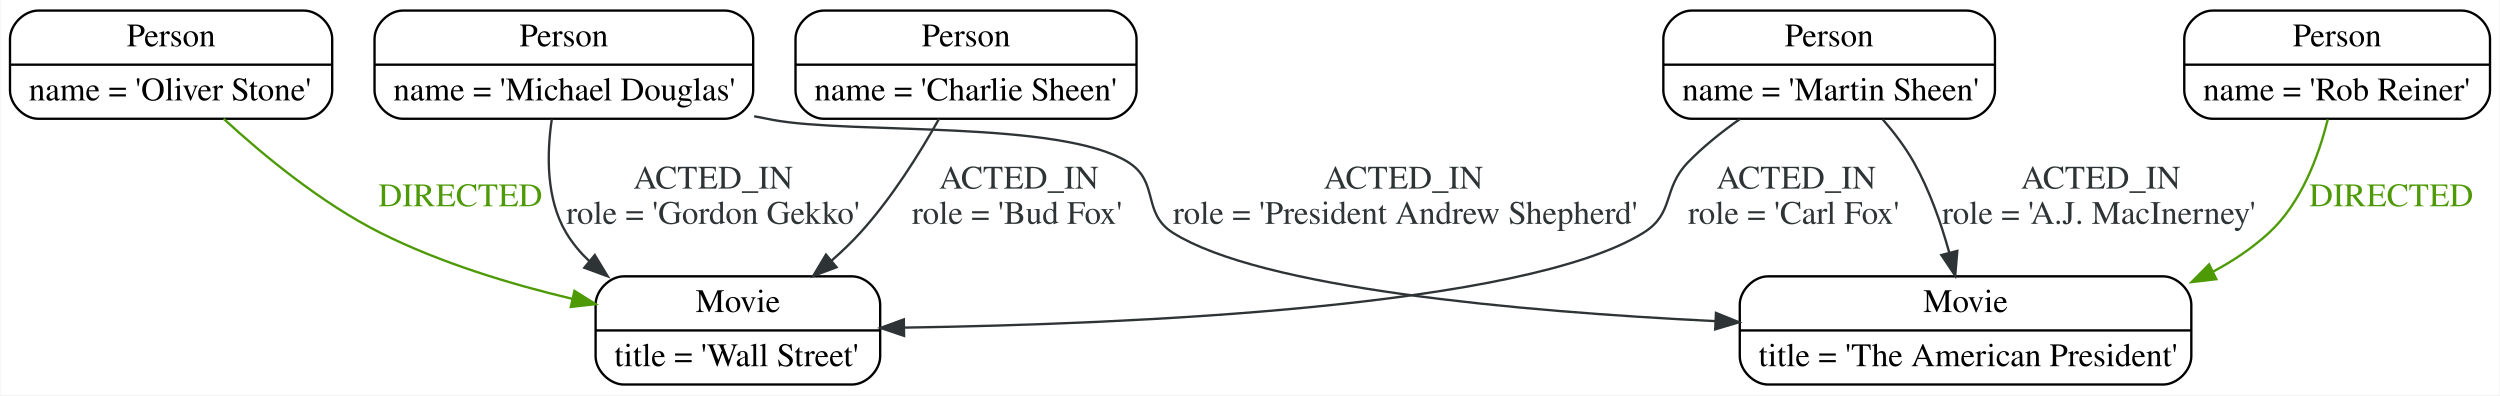
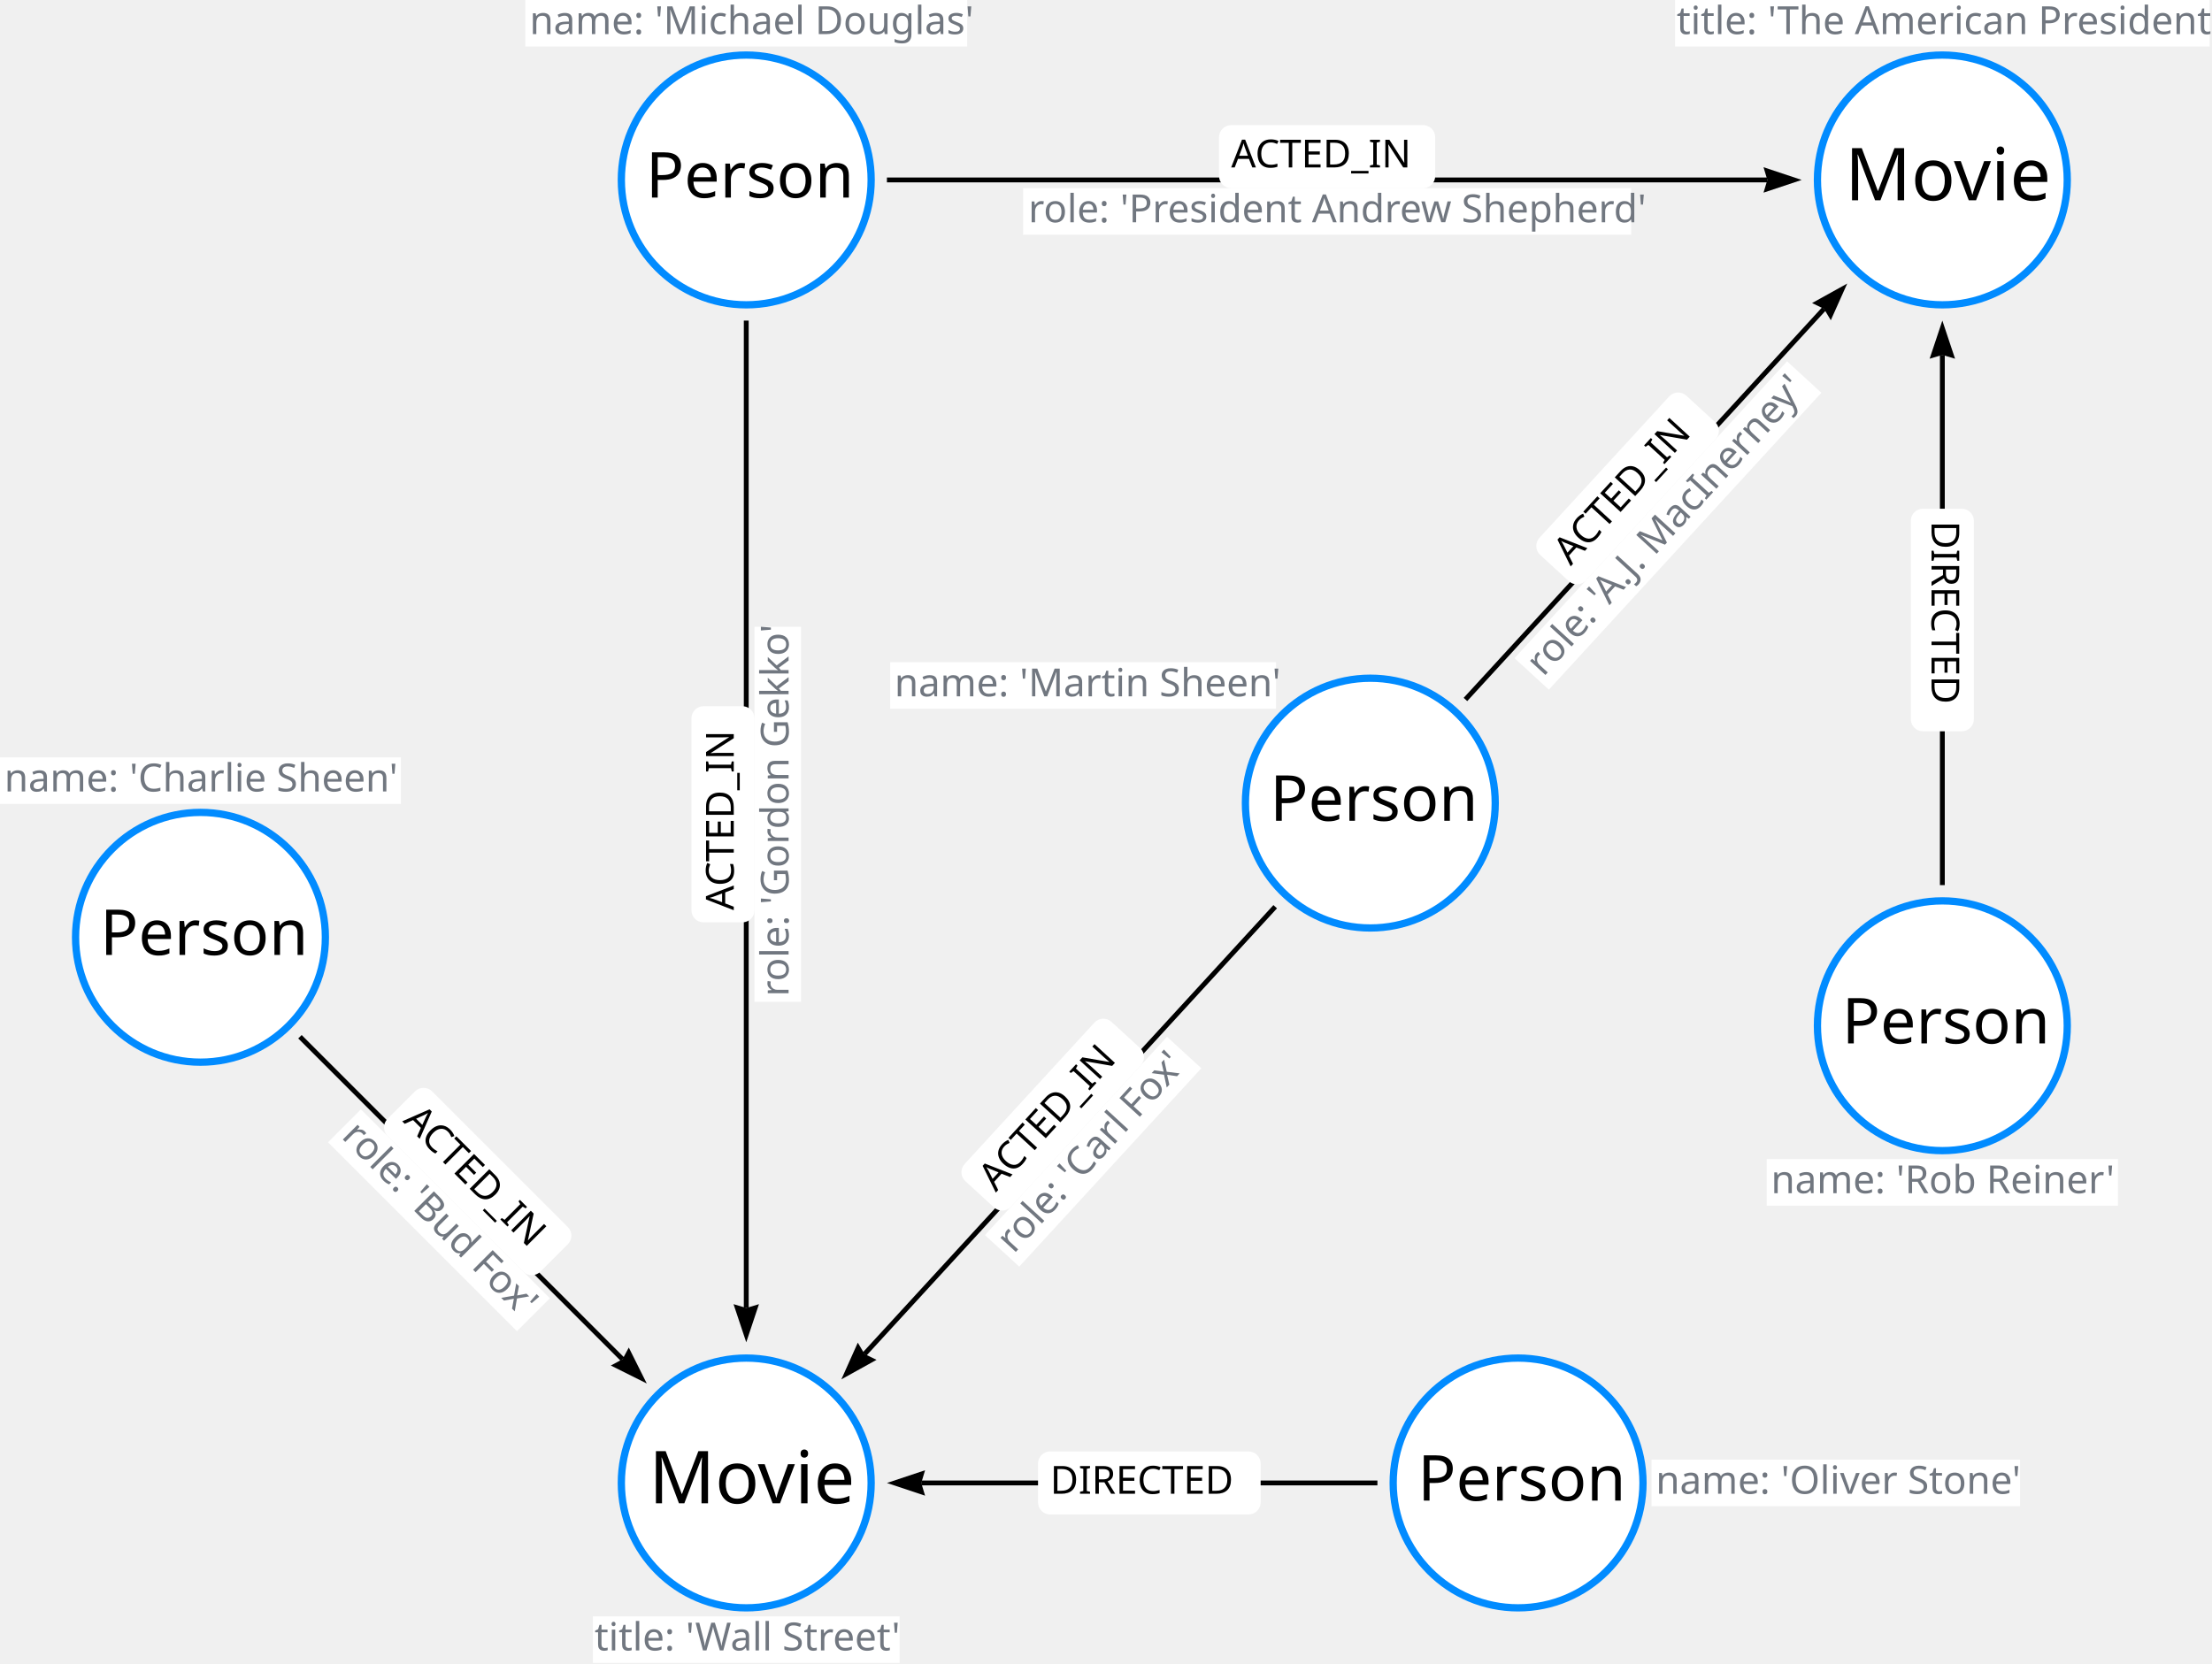
- <svg xmlns="http://www.w3.org/2000/svg" width="1063pt" height="168pt" viewBox="0.00 0.00 1062.50 168.00">
-   <g id="graph0" class="graph" transform="scale(1 1) rotate(0) translate(4 164)">
-     <polygon fill="white" stroke="transparent" points="-4,4 -4,-164 1058.5,-164 1058.5,4 -4,4" />
-     <g id="node1" class="node">
-       <path fill="none" stroke="black" d="M346,-113.5C346,-113.5 467,-113.5 467,-113.5 473,-113.5 479,-119.5 479,-125.5 479,-125.5 479,-147.5 479,-147.5 479,-153.5 473,-159.5 467,-159.5 467,-159.5 346,-159.5 346,-159.5 340,-159.5 334,-153.5 334,-147.5 334,-147.5 334,-125.5 334,-125.5 334,-119.5 340,-113.5 346,-113.5" />
-       <text text-anchor="middle" x="406.5" y="-144.3" font-family="Times,serif" font-size="14.00">Person</text>
-       <polyline fill="none" stroke="black" points="334,-136.5 479,-136.5 " />
-       <text text-anchor="start" x="342" y="-121.3" font-family="Times,serif" font-size="14.00">name = 'Charlie Sheen'</text>
-     </g>
-     <g id="node2" class="node">
-       <path fill="none" stroke="black" d="M261,-0.5C261,-0.5 358,-0.5 358,-0.5 364,-0.5 370,-6.5 370,-12.5 370,-12.5 370,-34.5 370,-34.5 370,-40.5 364,-46.5 358,-46.5 358,-46.5 261,-46.5 261,-46.5 255,-46.5 249,-40.5 249,-34.5 249,-34.5 249,-12.5 249,-12.5 249,-6.5 255,-0.5 261,-0.5" />
-       <text text-anchor="middle" x="309.5" y="-31.3" font-family="Times,serif" font-size="14.00">Movie</text>
-       <polyline fill="none" stroke="black" points="249,-23.5 370,-23.5 " />
-       <text text-anchor="start" x="257" y="-8.3" font-family="Times,serif" font-size="14.00">title = 'Wall Street'</text>
-     </g>
-     <g id="edge1" class="edge">
-       <path fill="none" stroke="#2e3436" d="M395.05,-113.5C386.84,-98.87 374.89,-79.71 361.5,-65 357.79,-60.93 353.64,-56.96 349.34,-53.19" />
-       <polygon fill="#2e3436" stroke="#2e3436" points="351.44,-50.38 341.52,-46.66 346.95,-55.75 351.44,-50.38" />
-       <text text-anchor="middle" x="429" y="-83.8" font-family="Times,serif" font-size="14.00" fill="#2e3436">ACTED_IN</text>
-       <text text-anchor="start" x="383.5" y="-68.8" font-family="Times,serif" font-size="14.00" fill="#2e3436">role = 'Bud Fox'</text>
-     </g>
-     <g id="node3" class="node">
-       <path fill="none" stroke="black" d="M715,-113.5C715,-113.5 832,-113.5 832,-113.5 838,-113.5 844,-119.5 844,-125.5 844,-125.5 844,-147.5 844,-147.5 844,-153.5 838,-159.5 832,-159.5 832,-159.5 715,-159.5 715,-159.5 709,-159.5 703,-153.5 703,-147.5 703,-147.5 703,-125.5 703,-125.5 703,-119.5 709,-113.5 715,-113.5" />
-       <text text-anchor="middle" x="773.5" y="-144.3" font-family="Times,serif" font-size="14.00">Person</text>
-       <polyline fill="none" stroke="black" points="703,-136.5 844,-136.5 " />
-       <text text-anchor="start" x="711" y="-121.3" font-family="Times,serif" font-size="14.00">name = 'Martin Sheen'</text>
-     </g>
-     <g id="edge3" class="edge">
-       <path fill="none" stroke="#2e3436" d="M735.47,-113.31C727.73,-107.87 719.98,-101.67 713.5,-95 702.5,-83.68 707.91,-73.32 694.5,-65 643.61,-33.41 476.92,-26.18 380.38,-24.7" />
-       <polygon fill="#2e3436" stroke="#2e3436" points="380.16,-21.19 370.11,-24.56 380.06,-28.19 380.16,-21.19" />
-       <text text-anchor="middle" x="759.5" y="-83.8" font-family="Times,serif" font-size="14.00" fill="#2e3436">ACTED_IN</text>
-       <text text-anchor="start" x="713.5" y="-68.8" font-family="Times,serif" font-size="14.00" fill="#2e3436">role = 'Carl Fox'</text>
-     </g>
-     <g id="node4" class="node">
-       <path fill="none" stroke="black" d="M747.5,-0.5C747.5,-0.5 915.5,-0.5 915.5,-0.5 921.5,-0.5 927.5,-6.5 927.5,-12.5 927.5,-12.5 927.5,-34.5 927.5,-34.5 927.5,-40.5 921.5,-46.5 915.5,-46.5 915.5,-46.5 747.5,-46.5 747.5,-46.5 741.5,-46.5 735.5,-40.5 735.5,-34.5 735.5,-34.5 735.5,-12.5 735.5,-12.5 735.5,-6.5 741.5,-0.5 747.5,-0.5" />
-       <text text-anchor="middle" x="831.5" y="-31.3" font-family="Times,serif" font-size="14.00">Movie</text>
-       <polyline fill="none" stroke="black" points="735.5,-23.5 927.5,-23.5 " />
-       <text text-anchor="start" x="743.5" y="-8.3" font-family="Times,serif" font-size="14.00">title = 'The American President'</text>
-     </g>
-     <g id="edge2" class="edge">
-       <path fill="none" stroke="#2e3436" d="M796.27,-113.25C801.14,-107.64 805.89,-101.39 809.5,-95 816.16,-83.23 821.06,-69.19 824.53,-56.75" />
-       <polygon fill="#2e3436" stroke="#2e3436" points="828,-57.32 827.11,-46.76 821.22,-55.57 828,-57.32" />
-       <text text-anchor="middle" x="889" y="-83.8" font-family="Times,serif" font-size="14.00" fill="#2e3436">ACTED_IN</text>
-       <text text-anchor="start" x="821.5" y="-68.8" font-family="Times,serif" font-size="14.00" fill="#2e3436">role = 'A.J. MacInerney'</text>
-     </g>
-     <g id="node5" class="node">
-       <path fill="none" stroke="black" d="M167,-113.5C167,-113.5 304,-113.5 304,-113.5 310,-113.5 316,-119.5 316,-125.5 316,-125.5 316,-147.5 316,-147.5 316,-153.5 310,-159.5 304,-159.5 304,-159.5 167,-159.5 167,-159.5 161,-159.5 155,-153.5 155,-147.5 155,-147.5 155,-125.5 155,-125.5 155,-119.5 161,-113.5 167,-113.5" />
-       <text text-anchor="middle" x="235.5" y="-144.3" font-family="Times,serif" font-size="14.00">Person</text>
-       <polyline fill="none" stroke="black" points="155,-136.5 316,-136.5 " />
-       <text text-anchor="start" x="163" y="-121.3" font-family="Times,serif" font-size="14.00">name = 'Michael Douglas'</text>
-     </g>
-     <g id="edge4" class="edge">
-       <path fill="none" stroke="#2e3436" d="M230.37,-113.29C228.21,-98.57 227.89,-79.39 236.5,-65 239.18,-60.53 242.54,-56.51 246.35,-52.92" />
-       <polygon fill="#2e3436" stroke="#2e3436" points="248.65,-55.56 254.15,-46.5 244.2,-50.15 248.65,-55.56" />
-       <text text-anchor="middle" x="299" y="-83.8" font-family="Times,serif" font-size="14.00" fill="#2e3436">ACTED_IN</text>
-       <text text-anchor="start" x="236.5" y="-68.8" font-family="Times,serif" font-size="14.00" fill="#2e3436">role = 'Gordon Gekko'</text>
-     </g>
-     <g id="edge5" class="edge">
-       <path fill="none" stroke="#2e3436" d="M316.41,-114.57C319.13,-114.02 321.84,-113.49 324.5,-113 357.73,-106.85 446.91,-113.02 475.5,-95 488.85,-86.58 481.15,-73.42 494.5,-65 531.85,-41.43 641.02,-31.58 725.08,-27.46" />
-       <polygon fill="#2e3436" stroke="#2e3436" points="725.38,-30.95 735.2,-26.98 725.05,-23.96 725.38,-30.95" />
-       <text text-anchor="middle" x="592.5" y="-83.8" font-family="Times,serif" font-size="14.00" fill="#2e3436">ACTED_IN</text>
-       <text text-anchor="start" x="494.5" y="-68.8" font-family="Times,serif" font-size="14.00" fill="#2e3436">role = 'President Andrew Shepherd'</text>
-     </g>
-     <g id="node6" class="node">
-       <path fill="none" stroke="black" d="M12,-113.5C12,-113.5 125,-113.5 125,-113.5 131,-113.5 137,-119.5 137,-125.5 137,-125.5 137,-147.5 137,-147.5 137,-153.5 131,-159.5 125,-159.5 125,-159.5 12,-159.5 12,-159.5 6,-159.5 0,-153.5 0,-147.5 0,-147.5 0,-125.5 0,-125.5 0,-119.5 6,-113.5 12,-113.5" />
-       <text text-anchor="middle" x="68.5" y="-144.3" font-family="Times,serif" font-size="14.00">Person</text>
-       <polyline fill="none" stroke="black" points="0,-136.5 137,-136.5 " />
-       <text text-anchor="start" x="8" y="-121.3" font-family="Times,serif" font-size="14.00">name = 'Oliver Stone'</text>
-     </g>
-     <g id="edge6" class="edge">
-       <path fill="none" stroke="#4e9a06" d="M90.85,-113.48C107.84,-97.87 132.48,-77.56 157.5,-65 182.82,-52.29 212.58,-43.23 239.03,-36.95" />
-       <polygon fill="#4e9a06" stroke="#4e9a06" points="240.01,-40.32 248.98,-34.68 238.46,-33.49 240.01,-40.32" />
-       <text text-anchor="middle" x="191.5" y="-76.3" font-family="Times,serif" font-size="14.00" fill="#4e9a06">DIRECTED</text>
-     </g>
-     <g id="node7" class="node">
-       <path fill="none" stroke="black" d="M936.5,-113.5C936.5,-113.5 1042.5,-113.5 1042.5,-113.5 1048.5,-113.5 1054.5,-119.5 1054.5,-125.5 1054.5,-125.5 1054.5,-147.5 1054.5,-147.5 1054.5,-153.5 1048.5,-159.5 1042.5,-159.5 1042.5,-159.5 936.5,-159.5 936.5,-159.5 930.5,-159.5 924.5,-153.5 924.5,-147.5 924.5,-147.5 924.5,-125.5 924.5,-125.5 924.5,-119.5 930.5,-113.5 936.5,-113.5" />
-       <text text-anchor="middle" x="989.5" y="-144.3" font-family="Times,serif" font-size="14.00">Person</text>
-       <polyline fill="none" stroke="black" points="924.5,-136.5 1054.5,-136.5 " />
-       <text text-anchor="start" x="932.5" y="-121.3" font-family="Times,serif" font-size="14.00">name = 'Rob Reiner'</text>
-     </g>
-     <g id="edge7" class="edge">
-       <path fill="none" stroke="#4e9a06" d="M985.53,-113.24C981.65,-97.72 974.25,-77.62 960.5,-65 953.44,-58.52 945.35,-53.08 936.74,-48.51" />
-       <polygon fill="#4e9a06" stroke="#4e9a06" points="938.12,-45.29 927.6,-44.05 935.06,-51.58 938.12,-45.29" />
-       <text text-anchor="middle" x="1012.5" y="-76.3" font-family="Times,serif" font-size="14.00" fill="#4e9a06">DIRECTED</text>
+ <svg xmlns="http://www.w3.org/2000/svg" width="912" height="686" viewBox="0 0 912 686">
+   <defs>
+     <style type="text/css" />
+   </defs>
+   <g transform="translate(21741.106 -6928.059) scale(1)">
+     <g class="relationship">
+       <g transform="translate(-21115.202 7539.59) rotate(180)" stroke-width="2" stroke="#000000">
+         <path d="M 58 0 L 246.072 0" />
+         <polygon points="-14.155,0 -15.728,5.243 0,0 -15.728,-5.243" fill="#000000" transform="translate(260.2268 0) rotate(0)" stroke="none" />
+       </g>
+       <g transform="translate(-21267.238 7539.59) rotate(360) translate(0 -13)">
+         <g transform="translate(0 0)">
+           <g transform="translate(-45.89062 0)" fill="#ffffff" stroke="#000000" stroke-width="0">
+             <rect x="0" y="0" width="91.781" height="26" rx="5" ry="5" stroke="none" />
+             <text xml:space="preserve" x="5" y="17.457" stroke="none" text-anchor="left" font-family="sans-serif" font-size="16" font-weight="normal" fill="#000000">DIRECTED</text>
+           </g>
+         </g>
+       </g>
+     </g>
+     <g class="relationship">
+       <g transform="translate(-21433.429 7002.259) rotate(90)" stroke-width="2" stroke="#000000">
+         <path d="M 58 0 L 465.176 0" />
+         <polygon points="-14.155,0 -15.728,5.243 0,0 -15.728,-5.243" fill="#000000" transform="translate(479.3316 0) rotate(0)" stroke="none" />
+       </g>
+       <g transform="translate(-21433.429 7263.847) rotate(270) translate(0 -22.6)">
+         <g transform="translate(0 0)">
+           <g transform="translate(-44.5625 0)" fill="#ffffff" stroke="#000000" stroke-width="0">
+             <rect x="0" y="0" width="89.125" height="26" rx="5" ry="5" stroke="none" />
+             <text xml:space="preserve" x="5" y="17.457" stroke="none" text-anchor="left" font-family="sans-serif" font-size="16" font-weight="normal" fill="#000000">ACTED_IN</text>
+           </g>
+         </g>
+         <g transform="translate(0 26)">
+           <g transform="translate(-77.3125 0)" fill="white">
+             <rect x="0" y="0" width="154.625" height="19.2" rx="0" ry="0" stroke="none" />
+             <g font-family="sans-serif" font-size="16" font-weight="normal" fill="#717780" text-anchor="end">
+               <text xml:space="preserve" x="35.57" y="14.057" stroke="none">role:</text>
+               <text xml:space="preserve" x="40.016" y="14.057" stroke="none" text-anchor="start">'Gordon Gekko'</text>
+             </g>
+           </g>
+         </g>
+       </g>
+     </g>
+     <g class="relationship">
+       <g transform="translate(-21176.125 7259.232) rotate(132.5447)" stroke-width="2" stroke="#000000">
+         <path d="M 58 0 L 308.379 0" />
+         <polygon points="-14.155,0 -15.728,5.243 0,0 -15.728,-5.243" fill="#000000" transform="translate(322.5344 0) rotate(0)" stroke="none" />
+       </g>
+       <g transform="translate(-21299.991 7394.197) rotate(312.5447) translate(0 -22.6)">
+         <g transform="translate(0 0)">
+           <g transform="translate(-44.5625 0)" fill="#ffffff" stroke="#000000" stroke-width="0">
+             <rect x="0" y="0" width="89.125" height="26" rx="5" ry="5" stroke="none" />
+             <text xml:space="preserve" x="5" y="17.457" stroke="none" text-anchor="left" font-family="sans-serif" font-size="16" font-weight="normal" fill="#000000">ACTED_IN</text>
+           </g>
+         </g>
+         <g transform="translate(0 26)">
+           <g transform="translate(-55.51172 0)" fill="white">
+             <rect x="0" y="0" width="111.023" height="19.2" rx="0" ry="0" stroke="none" />
+             <g font-family="sans-serif" font-size="16" font-weight="normal" fill="#717780" text-anchor="end">
+               <text xml:space="preserve" x="35.57" y="14.057" stroke="none">role:</text>
+               <text xml:space="preserve" x="40.016" y="14.057" stroke="none" text-anchor="start">'Carl Fox'</text>
+             </g>
+           </g>
+         </g>
+       </g>
+     </g>
+     <g class="relationship">
+       <g transform="translate(-21433.429 7002.259) rotate(0)" stroke-width="2" stroke="#000000">
+         <path d="M 58 0 L 420.99 0" />
+         <polygon points="-14.155,0 -15.728,5.243 0,0 -15.728,-5.243" fill="#000000" transform="translate(435.1454 0) rotate(0)" stroke="none" />
+       </g>
+       <g transform="translate(-21193.934 7002.259) rotate(0) translate(0 -22.6)">
+         <g transform="translate(0 0)">
+           <g transform="translate(-44.5625 0)" fill="#ffffff" stroke="#000000" stroke-width="0">
+             <rect x="0" y="0" width="89.125" height="26" rx="5" ry="5" stroke="none" />
+             <text xml:space="preserve" x="5" y="17.457" stroke="none" text-anchor="left" font-family="sans-serif" font-size="16" font-weight="normal" fill="#000000">ACTED_IN</text>
+           </g>
+         </g>
+         <g transform="translate(0 26)">
+           <g transform="translate(-125.3477 0)" fill="white">
+             <rect x="0" y="0" width="250.695" height="19.2" rx="0" ry="0" stroke="none" />
+             <g font-family="sans-serif" font-size="16" font-weight="normal" fill="#717780" text-anchor="end">
+               <text xml:space="preserve" x="35.57" y="14.057" stroke="none">role:</text>
+               <text xml:space="preserve" x="40.016" y="14.057" stroke="none" text-anchor="start">'President Andrew Shepherd'</text>
+             </g>
+           </g>
+         </g>
+       </g>
+     </g>
+     <g class="relationship">
+       <g transform="translate(-21176.125 7259.232) rotate(-47.4553)" stroke-width="2" stroke="#000000">
+         <path d="M 58 0 L 276.637 0" />
+         <polygon points="-14.155,0 -15.728,5.243 0,0 -15.728,-5.243" fill="#000000" transform="translate(290.7924 0) rotate(0)" stroke="none" />
+       </g>
+       <g transform="translate(-21062.99 7135.96) rotate(-47.4553) translate(0 -22.6)">
+         <g transform="translate(0 0)">
+           <g transform="translate(-44.5625 0)" fill="#ffffff" stroke="#000000" stroke-width="0">
+             <rect x="0" y="0" width="89.125" height="26" rx="5" ry="5" stroke="none" />
+             <text xml:space="preserve" x="5" y="17.457" stroke="none" text-anchor="left" font-family="sans-serif" font-size="16" font-weight="normal" fill="#000000">ACTED_IN</text>
+           </g>
+         </g>
+         <g transform="translate(0 26)">
+           <g transform="translate(-83.08594 0)" fill="white">
+             <rect x="0" y="0" width="166.172" height="19.2" rx="0" ry="0" stroke="none" />
+             <g font-family="sans-serif" font-size="16" font-weight="normal" fill="#717780" text-anchor="end">
+               <text xml:space="preserve" x="35.57" y="14.057" stroke="none">role:</text>
+               <text xml:space="preserve" x="40.016" y="14.057" stroke="none" text-anchor="start">'A.J. MacInerney'</text>
+             </g>
+           </g>
+         </g>
+       </g>
+     </g>
+     <g class="relationship">
+       <g transform="translate(-21658.449 7314.57) rotate(45)" stroke-width="2" stroke="#000000">
+         <path d="M 58 0 L 246.072 0" />
+         <polygon points="-14.155,0 -15.728,5.243 0,0 -15.728,-5.243" fill="#000000" transform="translate(260.2268 0) rotate(0)" stroke="none" />
+       </g>
+       <g transform="translate(-21550.944 7422.076) rotate(45) translate(0 -22.6)">
+         <g transform="translate(0 0)">
+           <g transform="translate(-44.5625 0)" fill="#ffffff" stroke="#000000" stroke-width="0">
+             <rect x="0" y="0" width="89.125" height="26" rx="5" ry="5" stroke="none" />
+             <text xml:space="preserve" x="5" y="17.457" stroke="none" text-anchor="left" font-family="sans-serif" font-size="16" font-weight="normal" fill="#000000">ACTED_IN</text>
+           </g>
+         </g>
+         <g transform="translate(0 26)">
+           <g transform="translate(-55.07812 0)" fill="white">
+             <rect x="0" y="0" width="110.156" height="19.2" rx="0" ry="0" stroke="none" />
+             <g font-family="sans-serif" font-size="16" font-weight="normal" fill="#717780" text-anchor="end">
+               <text xml:space="preserve" x="35.57" y="14.057" stroke="none">role:</text>
+               <text xml:space="preserve" x="40.016" y="14.057" stroke="none" text-anchor="start">'Bud Fox'</text>
+             </g>
+           </g>
+         </g>
+       </g>
+     </g>
+     <g class="relationship">
+       <g transform="translate(-20940.284 7351.051) rotate(-90)" stroke-width="2" stroke="#000000">
+         <path d="M 58 0 L 276.637 0" />
+         <polygon points="-14.155,0 -15.728,5.243 0,0 -15.728,-5.243" fill="#000000" transform="translate(290.7924 0) rotate(0)" stroke="none" />
+       </g>
+       <g transform="translate(-20940.284 7183.733) rotate(90) translate(0 -13)">
+         <g transform="translate(0 0)">
+           <g transform="translate(-45.89062 0)" fill="#ffffff" stroke="#000000" stroke-width="0">
+             <rect x="0" y="0" width="91.781" height="26" rx="5" ry="5" stroke="none" />
+             <text xml:space="preserve" x="5" y="17.457" stroke="none" text-anchor="left" font-family="sans-serif" font-size="16" font-weight="normal" fill="#000000">DIRECTED</text>
+           </g>
+         </g>
+       </g>
+     </g>
+     <g class="node">
+       <g fill="#ffffff" stroke="#018BFF" stroke-width="3">
+         <circle cx="-21115.202" cy="7539.59" r="51.5" />
+       </g>
+       <g transform="translate(-21115.202 7539.59)">
+         <g transform="scale(0.6532968) translate(0 -27)">
+           <g transform="translate(0 0)">
+             <g transform="translate(-63.36914 0)">
+               <g fill="#000000" stroke="#000000" stroke-width="4" font-family="sans-serif" font-size="40" font-weight="normal">
+                 <text xml:space="preserve" x="0" y="38.143" stroke="none">Person</text>
+               </g>
+             </g>
+           </g>
+         </g>
+         <g transform="translate(55 -9.6)">
+           <g transform="translate(0 0)">
+             <g transform="translate(0 0)" fill="white">
+               <rect x="0" y="0" width="151.953" height="19.2" rx="0" ry="0" stroke="none" />
+               <g font-family="sans-serif" font-size="16" font-weight="normal" fill="#717780" text-anchor="end">
+                 <text xml:space="preserve" x="48.914" y="14.057" stroke="none">name:</text>
+                 <text xml:space="preserve" x="53.359" y="14.057" stroke="none" text-anchor="start">'Oliver Stone'</text>
+               </g>
+             </g>
+           </g>
+         </g>
+       </g>
+     </g>
+     <g class="node">
+       <g fill="#ffffff" stroke="#018BFF" stroke-width="3">
+         <circle cx="-21433.429" cy="7539.59" r="51.5" />
+       </g>
+       <g transform="translate(-21433.429 7539.59)">
+         <g transform="scale(0.7525988) translate(0 -27)">
+           <g transform="translate(0 0)">
+             <g transform="translate(-53.34961 0)">
+               <g fill="#000000" stroke="#000000" stroke-width="4" font-family="sans-serif" font-size="40" font-weight="normal">
+                 <text xml:space="preserve" x="0" y="38.143" stroke="none">Movie</text>
+               </g>
+             </g>
+           </g>
+         </g>
+         <g transform="translate(3.3677786976552213e-15 55)">
+           <g transform="translate(0 0)">
+             <g transform="translate(-63.22266 0)" fill="white">
+               <rect x="0" y="0" width="126.445" height="19.2" rx="0" ry="0" stroke="none" />
+               <g font-family="sans-serif" font-size="16" font-weight="normal" fill="#717780" text-anchor="end">
+                 <text xml:space="preserve" x="33.789" y="14.057" stroke="none">title:</text>
+                 <text xml:space="preserve" x="38.234" y="14.057" stroke="none" text-anchor="start">'Wall Street'</text>
+               </g>
+             </g>
+           </g>
+         </g>
+       </g>
+     </g>
+     <g class="node">
+       <g fill="#ffffff" stroke="#018BFF" stroke-width="3">
+         <circle cx="-21433.429" cy="7002.259" r="51.5" />
+       </g>
+       <g transform="translate(-21433.429 7002.259)">
+         <g transform="scale(0.6532968) translate(0 -27)">
+           <g transform="translate(0 0)">
+             <g transform="translate(-63.36914 0)">
+               <g fill="#000000" stroke="#000000" stroke-width="4" font-family="sans-serif" font-size="40" font-weight="normal">
+                 <text xml:space="preserve" x="0" y="38.143" stroke="none">Person</text>
+               </g>
+             </g>
+           </g>
+         </g>
+         <g transform="translate(3.3677786976552213e-15 -74.2)">
+           <g transform="translate(0 0)">
+             <g transform="translate(-91.09766 0)" fill="white">
+               <rect x="0" y="0" width="182.195" height="19.2" rx="0" ry="0" stroke="none" />
+               <g font-family="sans-serif" font-size="16" font-weight="normal" fill="#717780" text-anchor="end">
+                 <text xml:space="preserve" x="48.914" y="14.057" stroke="none">name:</text>
+                 <text xml:space="preserve" x="53.359" y="14.057" stroke="none" text-anchor="start">'Michael Douglas'</text>
+               </g>
+             </g>
+           </g>
+         </g>
+       </g>
+     </g>
+     <g class="node">
+       <g fill="#ffffff" stroke="#018BFF" stroke-width="3">
+         <circle cx="-21176.125" cy="7259.232" r="51.5" />
+       </g>
+       <g transform="translate(-21176.125 7259.232)">
+         <g transform="scale(0.6532968) translate(0 -27)">
+           <g transform="translate(0 0)">
+             <g transform="translate(-63.36914 0)">
+               <g fill="#000000" stroke="#000000" stroke-width="4" font-family="sans-serif" font-size="40" font-weight="normal">
+                 <text xml:space="preserve" x="0" y="38.143" stroke="none">Person</text>
+               </g>
+             </g>
+           </g>
+         </g>
+         <g transform="translate(-38.89087 -58.09087)">
+           <g transform="translate(0 0)">
+             <g transform="translate(-159.0781 0)" fill="white">
+               <rect x="0" y="0" width="159.078" height="19.2" rx="0" ry="0" stroke="none" />
+               <g font-family="sans-serif" font-size="16" font-weight="normal" fill="#717780" text-anchor="end">
+                 <text xml:space="preserve" x="48.914" y="14.057" stroke="none">name:</text>
+                 <text xml:space="preserve" x="53.359" y="14.057" stroke="none" text-anchor="start">'Martin Sheen'</text>
+               </g>
+             </g>
+           </g>
+         </g>
+       </g>
+     </g>
+     <g class="node">
+       <g fill="#ffffff" stroke="#018BFF" stroke-width="3">
+         <circle cx="-20940.284" cy="7002.259" r="51.5" />
+       </g>
+       <g transform="translate(-20940.284 7002.259)">
+         <g transform="scale(0.7525988) translate(0 -27)">
+           <g transform="translate(0 0)">
+             <g transform="translate(-53.34961 0)">
+               <g fill="#000000" stroke="#000000" stroke-width="4" font-family="sans-serif" font-size="40" font-weight="normal">
+                 <text xml:space="preserve" x="0" y="38.143" stroke="none">Movie</text>
+               </g>
+             </g>
+           </g>
+         </g>
+         <g transform="translate(3.3677786976552213e-15 -74.2)">
+           <g transform="translate(0 0)">
+             <g transform="translate(-110.2109 0)" fill="white">
+               <rect x="0" y="0" width="220.422" height="19.2" rx="0" ry="0" stroke="none" />
+               <g font-family="sans-serif" font-size="16" font-weight="normal" fill="#717780" text-anchor="end">
+                 <text xml:space="preserve" x="33.789" y="14.057" stroke="none">title:</text>
+                 <text xml:space="preserve" x="38.234" y="14.057" stroke="none" text-anchor="start">'The American President'</text>
+               </g>
+             </g>
+           </g>
+         </g>
+       </g>
+     </g>
+     <g class="node">
+       <g fill="#ffffff" stroke="#018BFF" stroke-width="3">
+         <circle cx="-21658.449" cy="7314.57" r="51.5" />
+       </g>
+       <g transform="translate(-21658.449 7314.57)">
+         <g transform="scale(0.6532968) translate(0 -27)">
+           <g transform="translate(0 0)">
+             <g transform="translate(-63.36914 0)">
+               <g fill="#000000" stroke="#000000" stroke-width="4" font-family="sans-serif" font-size="40" font-weight="normal">
+                 <text xml:space="preserve" x="0" y="38.143" stroke="none">Person</text>
+               </g>
+             </g>
+           </g>
+         </g>
+         <g transform="translate(3.3677786976552213e-15 -74.2)">
+           <g transform="translate(0 0)">
+             <g transform="translate(-82.65625 0)" fill="white">
+               <rect x="0" y="0" width="165.312" height="19.2" rx="0" ry="0" stroke="none" />
+               <g font-family="sans-serif" font-size="16" font-weight="normal" fill="#717780" text-anchor="end">
+                 <text xml:space="preserve" x="48.914" y="14.057" stroke="none">name:</text>
+                 <text xml:space="preserve" x="53.359" y="14.057" stroke="none" text-anchor="start">'Charlie Sheen'</text>
+               </g>
+             </g>
+           </g>
+         </g>
+       </g>
+     </g>
+     <g class="node">
+       <g fill="#ffffff" stroke="#018BFF" stroke-width="3">
+         <circle cx="-20940.284" cy="7351.051" r="51.5" />
+       </g>
+       <g transform="translate(-20940.284 7351.051)">
+         <g transform="scale(0.6532968) translate(0 -27)">
+           <g transform="translate(0 0)">
+             <g transform="translate(-63.36914 0)">
+               <g fill="#000000" stroke="#000000" stroke-width="4" font-family="sans-serif" font-size="40" font-weight="normal">
+                 <text xml:space="preserve" x="0" y="38.143" stroke="none">Person</text>
+               </g>
+             </g>
+           </g>
+         </g>
+         <g transform="translate(3.3677786976552213e-15 55)">
+           <g transform="translate(0 0)">
+             <g transform="translate(-72.42188 0)" fill="white">
+               <rect x="0" y="0" width="144.844" height="19.2" rx="0" ry="0" stroke="none" />
+               <g font-family="sans-serif" font-size="16" font-weight="normal" fill="#717780" text-anchor="end">
+                 <text xml:space="preserve" x="48.914" y="14.057" stroke="none">name:</text>
+                 <text xml:space="preserve" x="53.359" y="14.057" stroke="none" text-anchor="start">'Rob Reiner'</text>
+               </g>
+             </g>
+           </g>
+         </g>
+       </g>
    </g>
  </g>
</svg>
